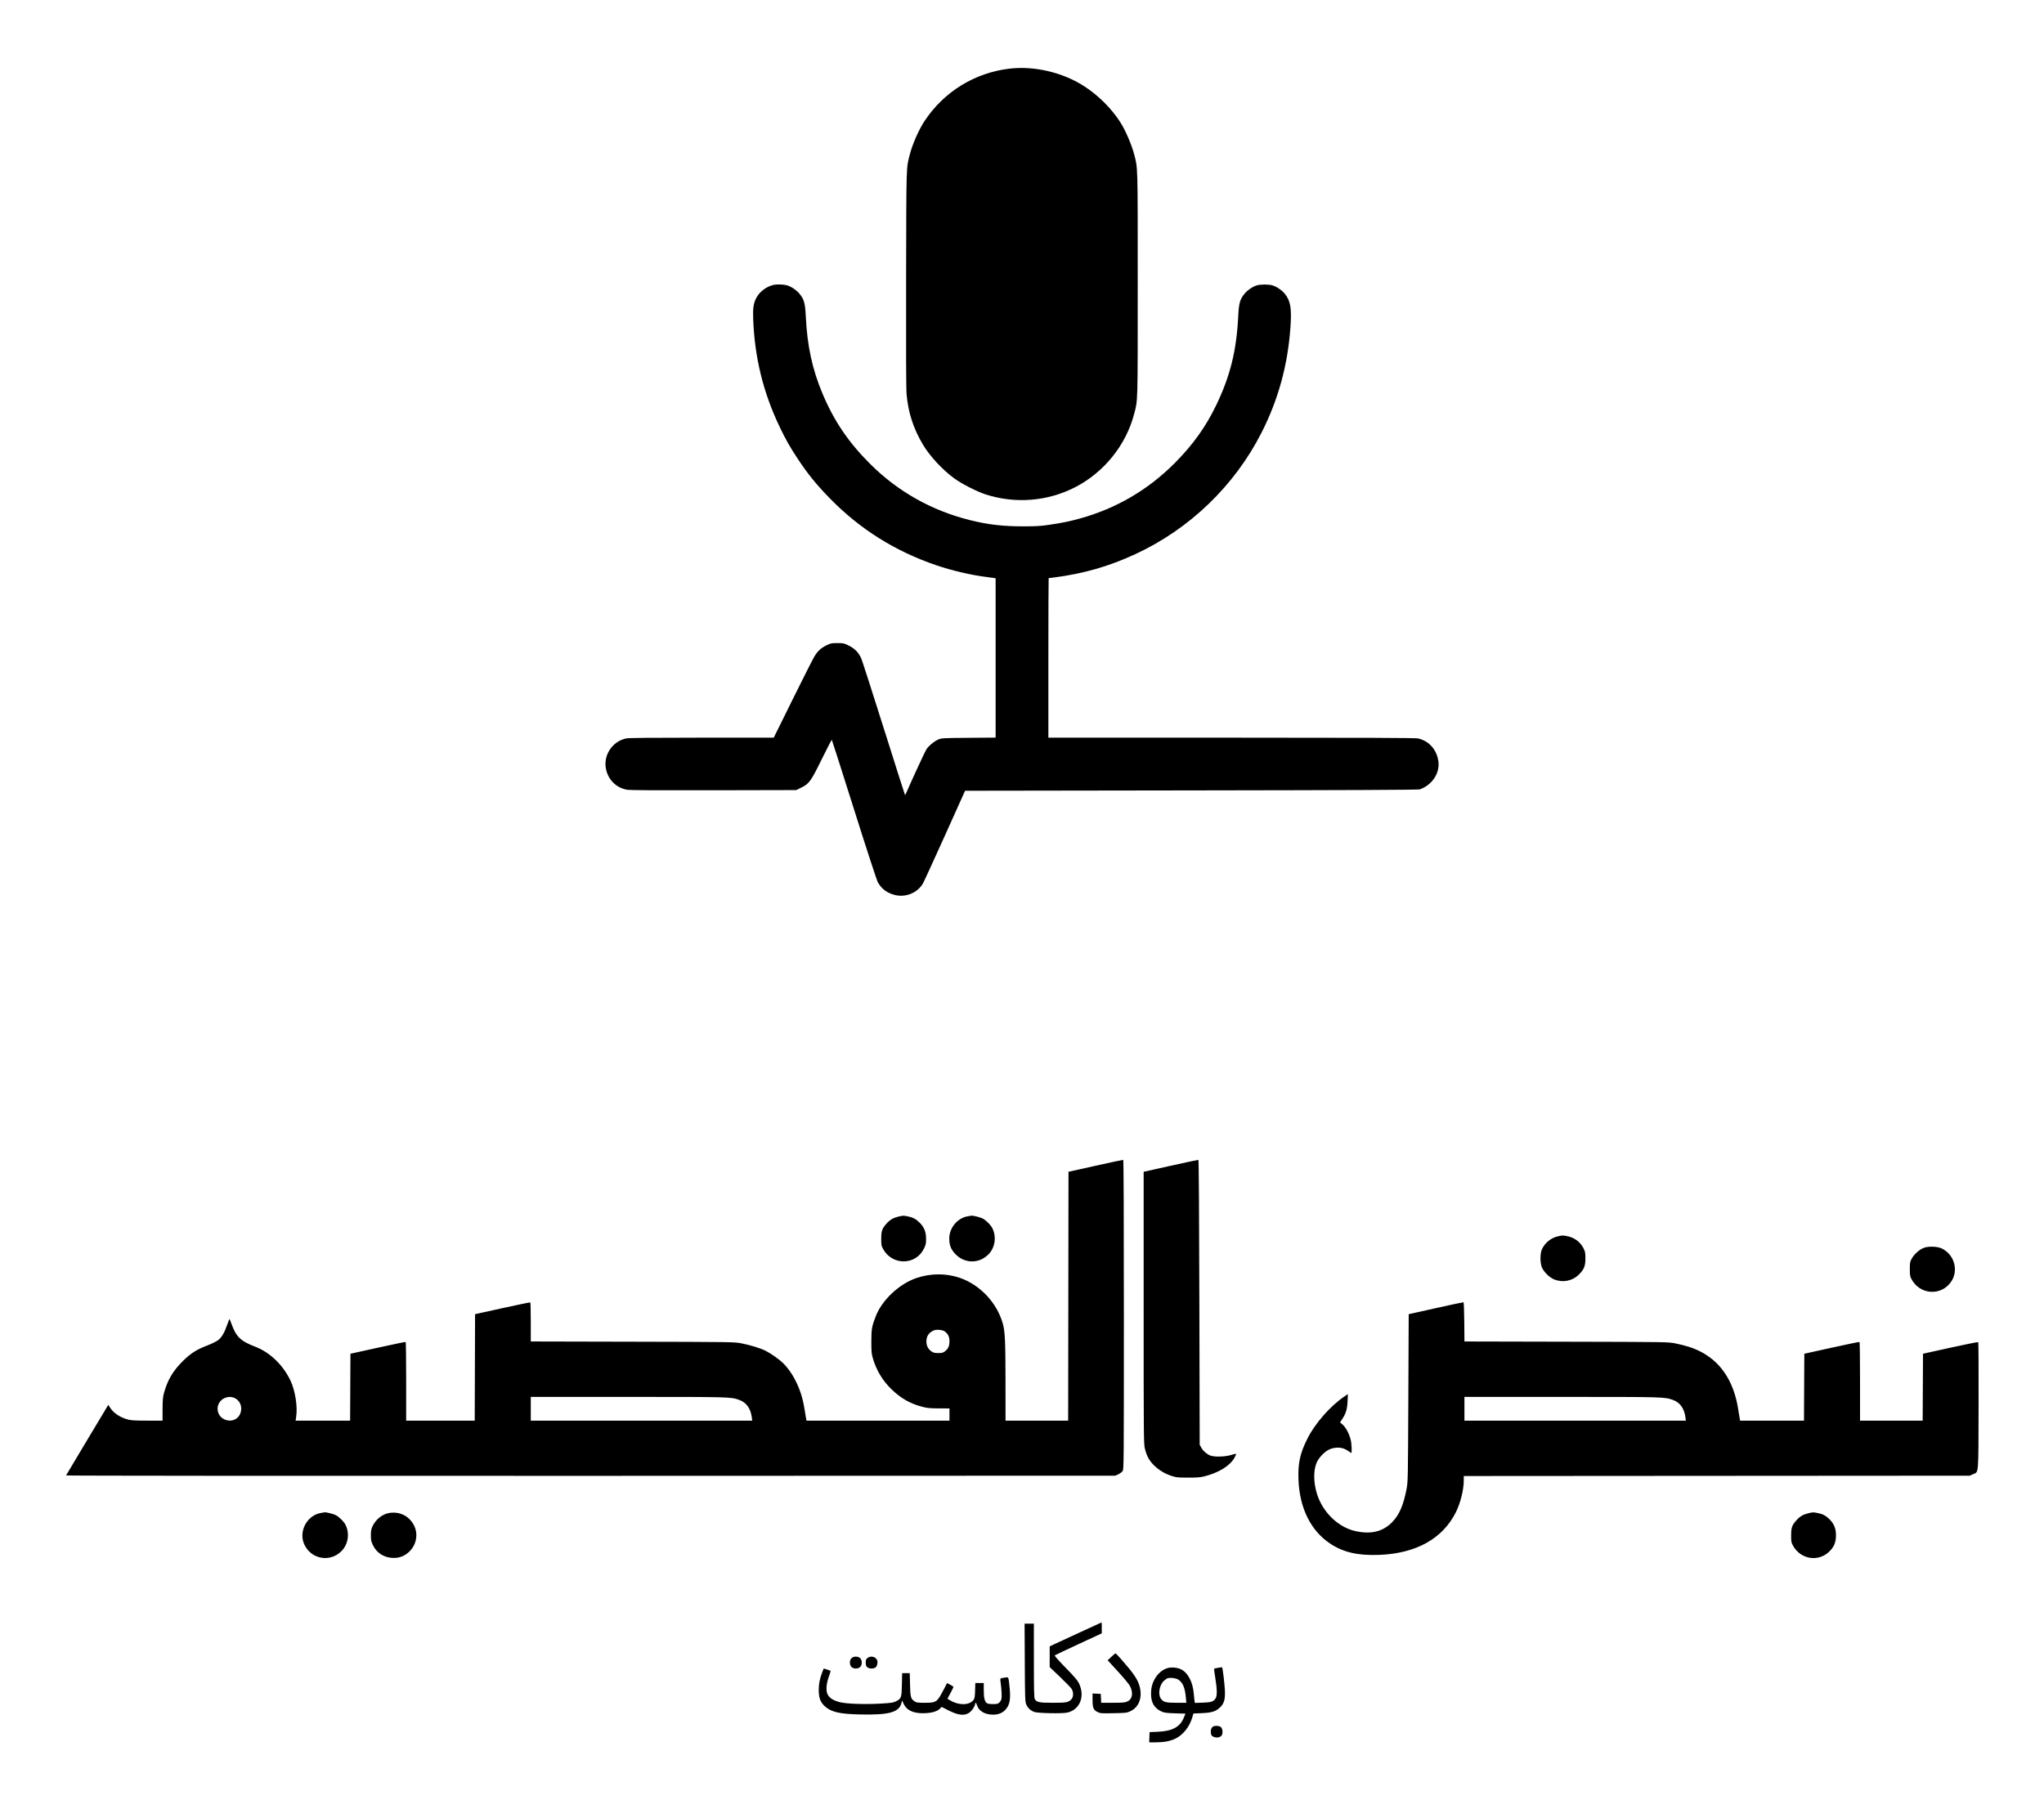
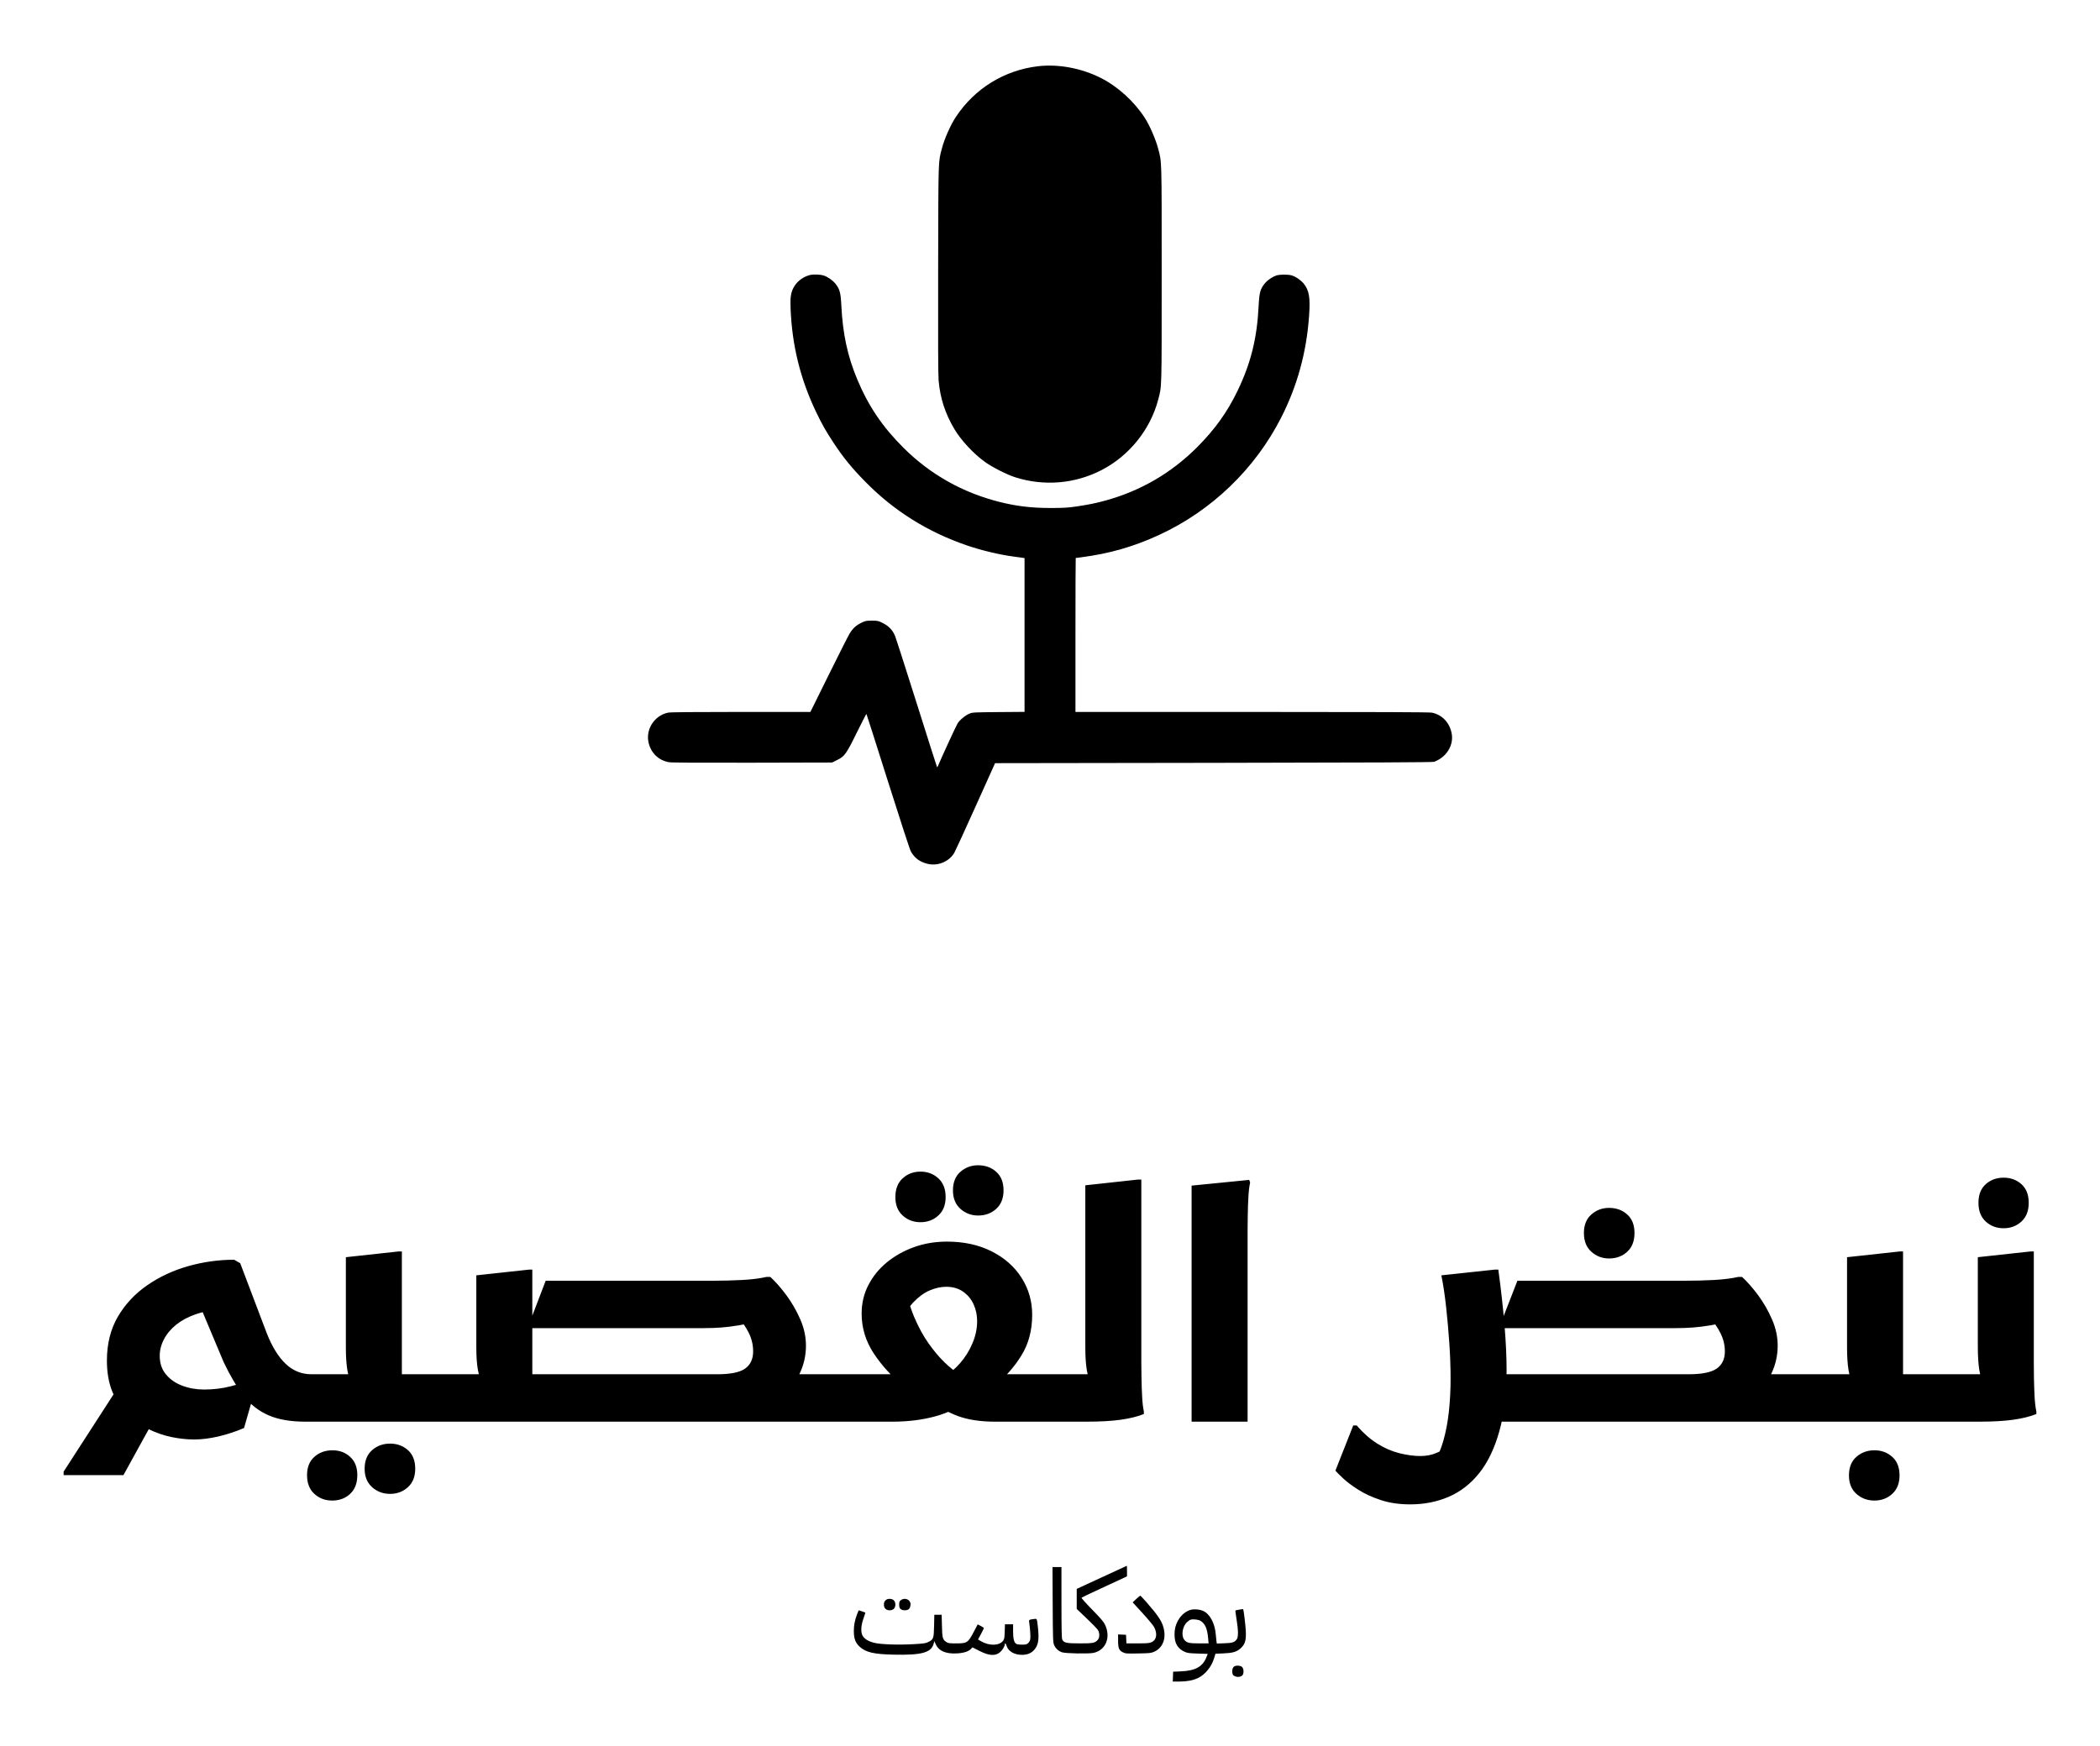
- <svg xmlns="http://www.w3.org/2000/svg" viewBox="450 641 3100 2743" width="3100" height="2743">
+ <svg xmlns="http://www.w3.org/2000/svg" viewBox="350 641 3300 2743" width="3300" height="2743">
  <path fill="#000" fill-rule="evenodd" d="M 1622.500 1073.323 C 1611.654 1076.097, 1601.683 1083.852, 1596.876 1093.251 C 1592.671 1101.474, 1591.690 1108.440, 1592.335 1125.500 C 1594.528 1183.526, 1607.666 1236.856, 1632.564 1288.788 C 1641.771 1307.992, 1647.866 1318.754, 1659.697 1336.690 C 1675.260 1360.286, 1688.099 1376.073, 1709.428 1397.842 C 1754.437 1443.781, 1807.502 1477.067, 1869.649 1498.345 C 1892.629 1506.212, 1921.794 1513.119, 1944 1515.952 C 1948.675 1516.549, 1954.188 1517.293, 1956.250 1517.606 L 1960 1518.176 1960 1639.036 L 1960 1759.896 1919.250 1760.219 C 1881.373 1760.519, 1878.158 1760.681, 1873.644 1762.521 C 1867.111 1765.184, 1858.188 1772.525, 1854.774 1778.047 C 1852.529 1781.679, 1830.249 1829.991, 1824.404 1843.904 C 1823.617 1845.775, 1822.773 1847.106, 1822.527 1846.860 C 1822.281 1846.615, 1807.892 1801.433, 1790.550 1746.457 C 1773.209 1691.481, 1757.834 1643.673, 1756.384 1640.218 C 1752.622 1631.253, 1746.449 1624.825, 1737.223 1620.266 C 1730.021 1616.706, 1729.081 1616.500, 1720.052 1616.500 C 1711.406 1616.500, 1709.883 1616.797, 1704 1619.626 C 1695.151 1623.881, 1689.994 1628.642, 1684.846 1637.307 C 1682.456 1641.330, 1667.675 1670.576, 1652 1702.299 L 1623.500 1759.976 1514.299 1759.988 C 1438.258 1759.996, 1403.489 1760.337, 1399.799 1761.109 C 1379.044 1765.451, 1365.076 1786.007, 1368.874 1806.619 C 1372.009 1823.632, 1384.462 1836.136, 1401.111 1838.987 C 1405.568 1839.750, 1445.320 1839.993, 1532.552 1839.791 L 1657.605 1839.500 1665.224 1835.734 C 1677.295 1829.768, 1679.713 1826.408, 1696.508 1792.262 C 1704.503 1776.009, 1711.277 1762.944, 1711.563 1763.229 C 1711.848 1763.515, 1727.084 1811.261, 1745.421 1869.332 C 1765.025 1931.418, 1779.866 1976.802, 1781.445 1979.497 C 1787.466 1989.770, 1795.242 1995.566, 1807.068 1998.596 C 1823.439 2002.790, 1841.354 1995.490, 1849.719 1981.216 C 1851.187 1978.712, 1866.179 1946.027, 1883.035 1908.582 L 1913.683 1840.500 2257.092 1840 C 2506.351 1839.637, 2601.330 1839.194, 2603.528 1838.383 C 2622.981 1831.211, 2634.670 1812.461, 2631.229 1793.954 C 2628.047 1776.848, 2616.376 1764.493, 2600.201 1761.109 C 2596.395 1760.312, 2516.700 1760, 2317.451 1760 L 2040 1760 2040 1639 C 2040 1572.450, 2040.192 1518, 2040.428 1518 C 2040.663 1518, 2044.375 1517.541, 2048.678 1516.980 C 2093.743 1511.100, 2131.447 1500.275, 2171.769 1481.637 C 2254.200 1443.536, 2322.418 1377.818, 2363.431 1297 C 2388.639 1247.327, 2402.971 1195.175, 2407.083 1138.154 C 2409.204 1108.757, 2407.333 1097.408, 2398.596 1086.656 C 2394.119 1081.146, 2386.024 1075.685, 2379.500 1073.771 C 2377.300 1073.126, 2372.125 1072.598, 2368 1072.598 C 2363.875 1072.598, 2358.700 1073.126, 2356.500 1073.771 C 2349.976 1075.685, 2341.881 1081.146, 2337.404 1086.656 C 2330.410 1095.263, 2328.904 1100.771, 2327.878 1121.500 C 2325.348 1172.633, 2315.807 1211.252, 2294.955 1254.762 C 2278.823 1288.422, 2259.067 1316.024, 2231.046 1344.047 C 2190.801 1384.297, 2142.865 1412.264, 2088 1427.504 C 2072.458 1431.821, 2060.874 1434.192, 2041 1437.124 C 2028.357 1438.988, 2021.168 1439.416, 2002 1439.443 C 1971.397 1439.486, 1947.684 1436.707, 1920.683 1429.911 C 1862.630 1415.300, 1811.854 1386.696, 1769.951 1345 C 1736.763 1311.975, 1714.693 1279.351, 1697.158 1237.396 C 1681.828 1200.717, 1674.286 1165.698, 1672.091 1121 C 1671.099 1100.817, 1669.550 1095.214, 1662.596 1086.656 C 1658.235 1081.289, 1650.056 1075.695, 1644.014 1073.946 C 1638.197 1072.263, 1627.820 1071.962, 1622.500 1073.323" />
  <path fill="#000" fill-rule="evenodd" d="M 1981.325 745.095 C 1928.480 751.253, 1881.795 779.973, 1852.251 824.500 C 1843.715 837.364, 1834.030 859.221, 1830.033 874.640 C 1824.301 896.754, 1824.619 886.419, 1824.235 1063.500 C 1823.993 1174.979, 1824.223 1230.451, 1824.964 1239 C 1827.372 1266.795, 1835.261 1291.103, 1849.791 1315.500 C 1860.370 1333.262, 1879.961 1354.260, 1898.080 1367.257 C 1909.422 1375.392, 1932.011 1386.858, 1944.836 1390.990 C 1990.086 1405.567, 2038.985 1401.574, 2081 1379.871 C 2124.499 1357.402, 2157.731 1316.071, 2170.032 1269.143 C 2175.755 1247.310, 2175.500 1256.490, 2175.500 1072 C 2175.500 887.196, 2175.769 896.744, 2169.944 874.522 C 2166.204 860.252, 2156.668 838.228, 2149.194 826.598 C 2132.524 800.659, 2106.802 777.199, 2080.234 763.701 C 2049.706 748.192, 2013.387 741.360, 1981.325 745.095" />
-   <path fill="#000" fill-rule="evenodd" d="M 2111.500 2409.373 L 2070.500 2418.514 2070.247 2607.257 L 2069.995 2796 2022.497 2796 L 1975 2796 1974.977 2738.250 C 1974.953 2676.373, 1974.251 2660.794, 1970.954 2649 C 1962.064 2617.191, 1936.400 2589.873, 1905.500 2579.325 C 1884.877 2572.285, 1861.417 2572.398, 1840.054 2579.639 C 1813.647 2588.591, 1787.697 2612.986, 1778.115 2637.868 C 1772.196 2653.239, 1771.528 2657.098, 1771.513 2676 C 1771.502 2691.339, 1771.785 2694.485, 1773.811 2701.482 C 1779.039 2719.545, 1788.893 2735.848, 1802.347 2748.697 C 1816.541 2762.252, 1830.044 2769.971, 1847.989 2774.791 C 1856.255 2777.011, 1859.628 2777.355, 1873.750 2777.423 L 1890 2777.500 1890 2786.750 L 1890 2796 1781.545 2796 L 1673.091 2796 1672.562 2792.750 C 1669.575 2774.404, 1668.652 2769.473, 1666.986 2762.944 C 1661.645 2742.024, 1650.577 2721.463, 1637.981 2709.060 C 1631.642 2702.819, 1619.196 2694.065, 1610.500 2689.730 C 1603.143 2686.063, 1587.249 2681.211, 1574.603 2678.771 C 1563.604 2676.649, 1562.054 2676.626, 1409.250 2676.279 L 1255 2675.928 1255 2646.523 C 1255 2630.350, 1254.662 2616.913, 1254.250 2616.662 C 1253.838 2616.411, 1234.825 2620.326, 1212 2625.363 L 1170.500 2634.520 1170.244 2715.260 L 1169.988 2796 1117.994 2796 L 1066 2796 1066 2736.559 C 1066 2703.866, 1065.662 2676.917, 1065.250 2676.671 C 1064.838 2676.424, 1045.825 2680.344, 1023 2685.380 L 981.500 2694.537 981.241 2745.269 L 980.982 2796 939.656 2796 L 898.331 2796 899.245 2789.750 C 901.486 2774.430, 897.626 2750.168, 890.590 2735.353 C 879.328 2711.637, 859.602 2692.570, 837.500 2684.034 C 814.202 2675.037, 807.983 2668.874, 800.377 2647.250 C 799.361 2644.363, 798.293 2642, 798.002 2642 C 797.711 2642, 796.187 2645.790, 794.614 2650.422 C 790.530 2662.450, 786.146 2669.881, 780.705 2674 C 778.162 2675.925, 771.080 2679.401, 764.968 2681.725 C 748.404 2688.023, 739.232 2693.837, 727.458 2705.500 C 712.362 2720.455, 704.161 2734.265, 698.761 2753.825 C 697 2760.205, 696.630 2764.411, 696.571 2778.750 L 696.500 2796 673.460 2796 C 656.155 2796, 648.980 2795.625, 644.632 2794.492 C 632.314 2791.284, 622.301 2784.698, 616.977 2776.302 L 614.266 2772.027 582.383 2825.146 C 564.847 2854.360, 550.350 2878.656, 550.166 2879.135 C 549.976 2879.630, 893.778 2879.897, 1345.666 2879.753 L 2141.500 2879.500 2146.166 2877.344 C 2148.732 2876.157, 2151.657 2873.927, 2152.666 2872.388 C 2154.432 2869.693, 2154.500 2860.846, 2154.500 2635.127 C 2154.500 2479.632, 2154.163 2400.593, 2153.500 2400.449 C 2152.950 2400.329, 2134.050 2404.345, 2111.500 2409.373 M 2225.500 2409.373 L 2184.500 2418.514 2184.500 2624.507 C 2184.500 2819.738, 2184.595 2830.903, 2186.309 2838.208 C 2188.847 2849.024, 2192.990 2856.704, 2200.008 2863.603 C 2207.577 2871.044, 2216.226 2876.314, 2226.479 2879.731 C 2233.882 2882.199, 2235.810 2882.408, 2251.500 2882.452 C 2264.473 2882.489, 2270.223 2882.081, 2275.773 2880.733 C 2297.995 2875.333, 2315.608 2864.486, 2322.392 2852.022 C 2323.935 2849.186, 2324.976 2846.643, 2324.705 2846.372 C 2324.434 2846.100, 2320.901 2846.906, 2316.856 2848.162 C 2308.455 2850.771, 2293.351 2851.307, 2286.447 2849.241 C 2281.265 2847.691, 2274.556 2841.953, 2271.716 2836.643 L 2269.500 2832.500 2269 2616.583 C 2268.669 2473.857, 2268.161 2400.593, 2267.500 2400.449 C 2266.950 2400.329, 2248.050 2404.345, 2225.500 2409.373 M 1813 2486.390 C 1805.428 2488.074, 1800.148 2491.031, 1795.276 2496.316 C 1787.855 2504.367, 1786.500 2508.024, 1786.500 2520 C 1786.500 2529.741, 1786.712 2530.882, 1789.430 2535.788 C 1803.351 2560.917, 1838.727 2560.581, 1851.221 2535.202 C 1854.149 2529.256, 1854.500 2527.629, 1854.500 2520.021 C 1854.500 2509.671, 1851.652 2502.600, 1844.675 2495.622 C 1839.158 2490.106, 1834.222 2487.512, 1826.535 2486.091 C 1819.660 2484.820, 1820.107 2484.810, 1813 2486.390 M 1917.702 2486.042 C 1902.176 2488.651, 1889.882 2503.282, 1889.697 2519.371 C 1889.583 2529.237, 1891.966 2535.707, 1898.242 2542.575 C 1912.146 2557.788, 1934.009 2558.508, 1948.712 2544.237 C 1959.071 2534.182, 1961.706 2517.224, 1954.971 2503.960 C 1952.575 2499.241, 1946.202 2492.788, 1940.847 2489.657 C 1937.393 2487.637, 1925.410 2484.595, 1923 2485.125 C 1922.725 2485.186, 1920.341 2485.598, 1917.702 2486.042 M 2812.972 2516.359 C 2802.561 2518.602, 2793.106 2526.189, 2788.648 2535.878 C 2785.425 2542.881, 2785.578 2557.614, 2788.944 2564.500 C 2792.453 2571.678, 2800.651 2579.341, 2807.703 2582.037 C 2820.529 2586.938, 2834.760 2584.074, 2844.353 2574.661 C 2852.345 2566.818, 2854.500 2561.581, 2854.500 2550 C 2854.500 2541.644, 2854.167 2539.821, 2851.730 2534.858 C 2846.885 2524.994, 2837.705 2518.156, 2826.535 2516.091 C 2819.678 2514.824, 2820.139 2514.815, 2812.972 2516.359 M 3367.500 2533.974 C 3360.842 2536.618, 3353.129 2543.532, 3349.473 2550.133 C 3346.705 2555.129, 3346.500 2556.225, 3346.500 2566 C 3346.500 2575.051, 3346.822 2577.121, 3348.835 2581 C 3361.361 2605.135, 3393.868 2607.493, 3409.090 2585.370 C 3420.734 2568.445, 3414.211 2544.449, 3395.410 2535.044 C 3388.559 2531.617, 3374.768 2531.089, 3367.500 2533.974 M 2627.500 2625.372 L 2586.500 2634.514 2585.933 2761.507 C 2585.375 2886.636, 2585.335 2888.666, 2583.188 2899.829 C 2578.481 2924.308, 2572.433 2938.380, 2561.816 2949.557 C 2547.696 2964.421, 2529.346 2968.931, 2505.270 2963.455 C 2483.282 2958.454, 2462.713 2941.143, 2451.856 2918.500 C 2442.282 2898.533, 2440.438 2872.845, 2447.536 2858.337 C 2451.350 2850.540, 2460.483 2841.711, 2467.415 2839.118 C 2475.565 2836.068, 2484.277 2836.246, 2490.601 2839.591 C 2493.295 2841.016, 2496.210 2842.816, 2497.079 2843.591 C 2497.947 2844.366, 2498.960 2845, 2499.329 2845 C 2500.619 2845, 2499.987 2830.737, 2498.430 2824.730 C 2496.053 2815.555, 2491.099 2806.225, 2486.464 2802.194 L 2482.362 2798.625 2485.700 2793.563 C 2491.329 2785.025, 2493.216 2778.725, 2493.770 2766.622 L 2494.267 2755.744 2488.384 2759.747 C 2467.349 2774.058, 2444.423 2800.281, 2432.885 2823.228 C 2421.701 2845.473, 2418.386 2860.592, 2419.293 2885.233 C 2420.896 2928.818, 2438.055 2963.284, 2467.913 2982.889 C 2487.664 2995.858, 2509.681 3000.855, 2541.701 2999.634 C 2597.580 2997.504, 2637.678 2975.275, 2657.889 2935.223 C 2664.859 2921.410, 2670 2900.887, 2670 2886.875 L 2670 2880.013 3053.750 2879.756 L 3437.500 2879.500 3442.166 2877.344 C 3451.221 2873.158, 3450.464 2882.278, 3450.774 2773.619 C 3450.925 2720.835, 3450.700 2677.317, 3450.274 2676.913 C 3449.848 2676.508, 3430.825 2680.304, 3408 2685.348 L 3366.500 2694.520 3366.241 2745.260 L 3365.982 2796 3318.491 2796 L 3271 2796 3271 2736.559 C 3271 2703.866, 3270.662 2676.913, 3270.250 2676.662 C 3269.838 2676.411, 3250.825 2680.326, 3228 2685.363 L 3186.500 2694.520 3186.241 2745.260 L 3185.982 2796 3137.536 2796 L 3089.091 2796 3088.562 2792.750 C 3085.575 2774.404, 3084.652 2769.473, 3082.986 2762.944 C 3072.690 2722.615, 3048.471 2695.856, 3011.603 2684.076 C 3006.159 2682.336, 2996.709 2679.949, 2990.603 2678.771 C 2979.604 2676.649, 2978.054 2676.626, 2825.265 2676.279 L 2671.030 2675.928 2670.765 2646.297 C 2670.597 2627.571, 2670.132 2616.586, 2669.500 2616.449 C 2668.950 2616.329, 2650.050 2620.345, 2627.500 2625.372 M 1865.500 2659.432 C 1858.405 2662.894, 1855.009 2668.211, 1855.004 2675.864 C 1854.999 2682.391, 1857.606 2687.506, 1862.726 2691.015 C 1865.686 2693.042, 1867.559 2693.495, 1872.997 2693.497 C 1878.788 2693.500, 1880.138 2693.127, 1883.431 2690.618 C 1888.168 2687.008, 1890 2682.704, 1890 2675.180 C 1890 2668.733, 1887.855 2664.428, 1882.763 2660.657 C 1879.234 2658.042, 1869.730 2657.368, 1865.500 2659.432 M 790.459 2761.880 C 776.561 2768.193, 776.515 2787.789, 790.384 2794.087 C 800.904 2798.864, 812.057 2794.013, 815.039 2783.362 C 819.390 2767.819, 805.024 2755.264, 790.459 2761.880 M 1255 2778 L 1255 2796 1422.905 2796 L 1590.810 2796 1590.306 2791.750 C 1588.648 2777.754, 1582.052 2768.399, 1571.122 2764.543 C 1558.281 2760.012, 1558.067 2760.007, 1402.250 2760.003 L 1255 2760 1255 2778 M 2671 2778 L 2671 2796 2838.905 2796 L 3006.810 2796 3006.306 2791.750 C 3004.648 2777.754, 2998.052 2768.399, 2987.122 2764.543 C 2974.281 2760.012, 2974.067 2760.007, 2818.250 2760.003 L 2671 2760 2671 2778 M 936.702 2936.042 C 915.575 2939.592, 902.529 2964.144, 911.419 2983.623 C 921.740 3006.236, 950.313 3011.493, 967.833 2994.002 C 978.090 2983.761, 980.644 2967.102, 973.971 2953.960 C 971.575 2949.241, 965.202 2942.788, 959.847 2939.657 C 956.393 2937.637, 944.410 2934.595, 942 2935.125 C 941.725 2935.186, 939.341 2935.598, 936.702 2936.042 M 1040.054 2936.126 C 1029.927 2937.825, 1019.914 2945.799, 1015.097 2956 C 1012.934 2960.582, 1012.500 2962.923, 1012.502 2970.024 C 1012.503 2977.665, 1012.849 2979.251, 1015.842 2985.331 C 1021.820 2997.475, 1033.395 3004.368, 1047.652 3004.276 C 1056.637 3004.219, 1064.458 3000.905, 1071.176 2994.311 C 1081.265 2984.408, 1084.293 2968.890, 1078.579 2956.377 C 1071.606 2941.106, 1056.791 2933.318, 1040.054 2936.126 M 3193 2936.390 C 3185.428 2938.074, 3180.148 2941.031, 3175.276 2946.316 C 3167.855 2954.367, 3166.500 2958.024, 3166.500 2970 C 3166.500 2979.741, 3166.712 2980.882, 3169.430 2985.788 C 3180.901 3006.494, 3207.700 3010.812, 3224.319 2994.632 C 3231.585 2987.559, 3234.501 2980.498, 3234.495 2970 C 3234.488 2959.668, 3231.633 2952.581, 3224.675 2945.622 C 3219.158 2940.106, 3214.222 2937.512, 3206.535 2936.091 C 3199.660 2934.820, 3200.107 2934.810, 3193 2936.390" />
+   <path fill="#000" fill-rule="nonzero" d="M601.0 2856.0 544.0 2959.5H450.0V2954.0L548.5 2801.5ZM829.5 2875.5Q795.0 2875.5 772.0 2865.5Q749.0 2855.5 733.0 2835.0Q717.0 2814.5 701.5 2782.0L663.5 2691.5L696.5 2700.0Q675.0 2700.5 657.2 2706.8Q639.5 2713.0 627.0 2723.0Q614.5 2733.0 607.8 2745.8Q601.0 2758.5 601.0 2772.0Q601.0 2789.5 610.8 2801.2Q620.5 2813.0 636.5 2819.0Q652.5 2825.0 670.5 2825.0Q692.5 2825.0 712.2 2820.0Q732.0 2815.0 744.0 2809.0L754.0 2814.0L733.5 2885.5Q713.5 2894.0 693.0 2898.8Q672.5 2903.5 655.0 2903.5Q638.5 2903.5 620.0 2899.8Q601.5 2896.0 583.2 2887.2Q565.0 2878.5 550.2 2864.2Q535.5 2850.0 526.8 2829.0Q518.0 2808.0 518.0 2779.5Q518.0 2740.0 535.2 2710.5Q552.5 2681.0 581.5 2661.0Q610.5 2641.0 646.0 2631.0Q681.5 2621.0 718.0 2621.0L727.5 2626.5L769.0 2736.0Q781.5 2768.0 798.8 2784.5Q816.0 2801.0 839.5 2801.0V2865.5ZM839.5 2801.0H933.5L904.0 2814.5Q898.0 2808.5 895.8 2794.2Q893.5 2780.0 893.5 2759.0V2617.0L976.0 2608.0H981.5V2837.0L946.0 2801.0H1046.0V2865.5L1036.0 2875.5H829.5V2811.0ZM923.0 2949.5Q923.0 2930.5 934.8 2920.2Q946.5 2910.0 963.0 2910.0Q979.5 2910.0 991.0 2920.2Q1002.5 2930.5 1002.5 2949.5Q1002.5 2968.0 991.0 2978.5Q979.5 2989.0 963.0 2989.0Q946.5 2989.0 934.8 2978.5Q923.0 2968.0 923.0 2949.5ZM832.5 2959.5Q832.5 2941.0 844.0 2930.8Q855.5 2920.5 872.5 2920.5Q889.0 2920.5 900.2 2930.8Q911.5 2941.0 911.5 2959.5Q911.5 2978.5 900.2 2989.0Q889.0 2999.5 872.0 2999.5Q855.5 2999.5 844.0 2989.0Q832.5 2978.5 832.5 2959.5ZM1463.0 2875.5V2801.0H1672.0V2865.5L1662.0 2875.5ZM1174.5 2801.0H1477.0Q1508.5 2801.0 1521.0 2792.0Q1533.5 2783.0 1533.5 2765.0Q1533.5 2750.0 1526.8 2736.2Q1520.0 2722.5 1511.0 2713.5L1547.5 2716.5Q1526.5 2721.5 1511.5 2724.0Q1496.5 2726.5 1483.8 2727.5Q1471.0 2728.5 1455.5 2728.5H1179.0L1207.5 2654.0H1470.5Q1494.0 2654.0 1516.8 2652.8Q1539.5 2651.5 1554.5 2648.0H1560.5Q1573.0 2659.5 1585.8 2676.8Q1598.5 2694.0 1607.5 2714.5Q1616.5 2735.0 1616.5 2756.0Q1616.5 2779.0 1606.8 2799.5Q1597.0 2820.0 1573.0 2836.5L1557.5 2864.0Q1544.0 2869.5 1526.5 2872.5Q1509.0 2875.5 1487.0 2875.5H1174.5ZM1046.0 2801.0H1138.5L1109.0 2814.5Q1103.5 2808.5 1101.0 2794.2Q1098.5 2780.0 1098.5 2759.0V2645.5L1181.5 2636.5H1186.5V2837.5L1151.0 2801.0H1252.5V2865.5L1242.5 2875.5H1036.0V2811.0ZM1838.0 2592.5Q1878.0 2592.5 1908.2 2607.8Q1938.5 2623.0 1955.2 2649.2Q1972.0 2675.5 1972.0 2707.5Q1972.0 2744.0 1955.2 2771.2Q1938.5 2798.5 1912.0 2820.0L1894.0 2801.0H2012.5V2865.5L2002.5 2875.5H1913.5Q1879.0 2875.5 1854.8 2866.5Q1830.5 2857.5 1812.5 2841.0L1877.0 2839.0Q1850.0 2859.0 1819.5 2867.2Q1789.0 2875.5 1752.5 2875.5H1662.0V2811.0L1672.0 2801.0H1790.0L1770.5 2820.0Q1742.5 2797.5 1723.2 2768.5Q1704.0 2739.5 1704.0 2705.5Q1704.0 2681.5 1714.5 2661.0Q1725.0 2640.5 1743.5 2625.2Q1762.0 2610.0 1786.2 2601.2Q1810.5 2592.5 1838.0 2592.5ZM1764.0 2723.5 1772.0 2658.5Q1776.5 2687.0 1786.5 2710.8Q1796.5 2734.5 1809.2 2752.5Q1822.0 2770.5 1834.5 2782.5Q1847.0 2794.5 1856.5 2800.0L1830.0 2807.0Q1846.0 2798.0 1858.5 2783.8Q1871.0 2769.5 1878.2 2752.2Q1885.5 2735.0 1885.5 2717.5Q1885.5 2703.5 1880.0 2691.2Q1874.5 2679.0 1863.5 2671.2Q1852.5 2663.5 1837.0 2663.5Q1824.5 2663.5 1811.0 2669.2Q1797.5 2675.0 1785.2 2688.0Q1773.0 2701.0 1764.0 2723.5ZM1887.0 2551.5Q1871.0 2551.5 1859.2 2541.0Q1847.5 2530.5 1847.5 2512.0Q1847.5 2493.0 1859.2 2482.8Q1871.0 2472.5 1887.0 2472.5Q1904.0 2472.5 1915.5 2482.8Q1927.0 2493.0 1927.0 2512.0Q1927.0 2530.5 1915.5 2541.0Q1904.0 2551.5 1887.0 2551.5ZM1796.5 2562.0Q1780.0 2562.0 1768.5 2551.5Q1757.0 2541.0 1757.0 2522.5Q1757.0 2503.5 1768.5 2493.0Q1780.0 2482.5 1796.5 2482.5Q1813.0 2482.5 1824.5 2493.0Q1836.0 2503.5 1836.0 2522.5Q1836.0 2541.0 1824.5 2551.5Q1813.0 2562.0 1796.5 2562.0ZM1992.5 2875.5V2811.0L2002.5 2801.0H2095.0L2066.0 2814.5Q2060.0 2808.5 2057.8 2794.2Q2055.5 2780.0 2055.5 2759.0V2504.0L2138.0 2495.0H2143.5V2782.5Q2143.5 2792.5 2143.8 2807.2Q2144.0 2822.0 2144.8 2836.2Q2145.5 2850.5 2147.5 2859.5V2863.5Q2132.5 2869.5 2111.0 2872.5Q2089.5 2875.5 2058.0 2875.5ZM2222.5 2504.5 2313.0 2495.5 2314.5 2499.5Q2312.5 2508.5 2311.8 2522.0Q2311.0 2535.5 2310.8 2549.5Q2310.5 2563.5 2310.5 2573.5V2875.5H2222.5ZM2990.0 2875.5V2801.0H3198.5V2865.5L3188.5 2875.5ZM2701.5 2801.0H3003.5Q3035.0 2801.0 3047.8 2792.0Q3060.5 2783.0 3060.5 2765.0Q3060.5 2750.0 3053.5 2736.2Q3046.5 2722.5 3038.0 2713.5L3074.5 2716.5Q3053.5 2721.5 3038.5 2724.0Q3023.5 2726.5 3010.5 2727.5Q2997.5 2728.5 2982.5 2728.5H2705.5L2734.5 2654.0H2997.0Q3021.0 2654.0 3043.8 2652.8Q3066.5 2651.5 3081.5 2648.0H3087.5Q3100.0 2659.5 3112.8 2676.8Q3125.5 2694.0 3134.5 2714.5Q3143.5 2735.0 3143.5 2756.0Q3143.5 2779.0 3133.8 2799.5Q3124.0 2820.0 3100.0 2836.5L3084.5 2864.0Q3071.0 2869.5 3053.2 2872.5Q3035.5 2875.5 3014.0 2875.5H2701.5ZM2878.5 2619.0Q2862.5 2619.0 2850.8 2608.5Q2839.0 2598.0 2839.0 2579.0Q2839.0 2560.0 2850.8 2549.8Q2862.5 2539.5 2878.5 2539.5Q2895.5 2539.5 2907.0 2549.8Q2918.5 2560.0 2918.5 2579.0Q2918.5 2598.0 2907.0 2608.5Q2895.5 2619.0 2878.5 2619.0ZM2482.0 2881.5Q2497.0 2899.0 2514.0 2909.8Q2531.0 2920.5 2548.8 2925.0Q2566.5 2929.5 2582.0 2929.5Q2596.5 2929.5 2607.5 2924.5Q2618.5 2919.5 2625.5 2918.0L2604.0 2938.0Q2612.5 2925.5 2618.2 2905.2Q2624.0 2885.0 2626.8 2859.8Q2629.5 2834.5 2629.5 2808.0Q2629.5 2781.0 2627.5 2752.0Q2625.5 2723.0 2622.5 2695.5Q2619.5 2668.0 2615.0 2645.5L2699.0 2636.5H2704.5Q2711.0 2684.0 2714.2 2723.8Q2717.5 2763.5 2717.5 2794.5Q2717.5 2850.0 2706.2 2890.2Q2695.0 2930.5 2674.8 2956.0Q2654.5 2981.5 2626.8 2993.5Q2599.0 3005.5 2566.0 3005.5Q2540.5 3005.5 2520.0 2998.8Q2499.5 2992.0 2484.5 2982.5Q2469.5 2973.0 2460.5 2964.5Q2451.5 2956.0 2448.5 2952.5L2476.5 2881.5ZM3198.5 2801.0H3292.5L3263.0 2814.5Q3257.0 2808.5 3254.8 2794.2Q3252.5 2780.0 3252.5 2759.0V2617.0L3335.0 2608.0H3340.5V2837.0L3305.0 2801.0H3405.0V2865.5L3395.0 2875.5H3188.5V2811.0ZM3255.5 2960.0Q3255.5 2941.0 3267.2 2930.8Q3279.0 2920.5 3295.5 2920.5Q3312.0 2920.5 3323.5 2930.8Q3335.0 2941.0 3335.0 2960.0Q3335.0 2978.5 3323.5 2989.0Q3312.0 2999.5 3295.5 2999.5Q3279.0 2999.5 3267.2 2989.0Q3255.5 2978.5 3255.5 2960.0ZM3395.0 2875.5V2811.0L3405.0 2801.0H3497.5L3468.5 2814.5Q3462.5 2808.5 3460.2 2793.5Q3458.0 2778.5 3458.0 2757.5V2617.0L3540.5 2608.0H3546.0V2782.5Q3546.0 2792.5 3546.2 2807.2Q3546.5 2822.0 3547.2 2836.2Q3548.0 2850.5 3550.0 2859.5V2863.5Q3535.0 2869.5 3513.5 2872.5Q3492.0 2875.5 3460.5 2875.5ZM3498.5 2571.5Q3482.0 2571.5 3470.5 2561.0Q3459.0 2550.5 3459.0 2531.5Q3459.0 2512.5 3470.5 2502.2Q3482.0 2492.0 3498.5 2492.0Q3515.0 2492.0 3526.5 2502.2Q3538.0 2512.5 3538.0 2531.5Q3538.0 2550.5 3526.5 2561.0Q3515.0 2571.5 3498.5 2571.5Z" />
  <path fill="#000" fill-rule="evenodd" d="M 2081.250 3120.220 L 2042 3138.363 2042 3154.103 L 2042 3169.843 2057.569 3184.671 C 2066.131 3192.827, 2074.093 3201.043, 2075.261 3202.929 C 2078.316 3207.863, 2078.169 3215.111, 2074.942 3218.610 C 2070.470 3223.459, 2067.640 3224, 2046.782 3223.998 C 2025.669 3223.997, 2021.860 3223.166, 2019.279 3218 C 2018.325 3216.092, 2018.026 3202.305, 2018.015 3159.750 L 2018 3104 2010.962 3104 L 2003.924 3104 2004.228 3162.750 C 2004.508 3216.850, 2004.677 3221.877, 2006.362 3226.257 C 2008.403 3231.561, 2013.124 3236.011, 2018.789 3237.974 C 2024.251 3239.865, 2060.574 3240.576, 2068.275 3238.942 C 2087.769 3234.805, 2096.027 3214.397, 2086.324 3194.339 C 2084.161 3189.867, 2079.421 3184.339, 2066.075 3170.725 C 2056.225 3160.677, 2049.052 3152.600, 2049.575 3152.146 C 2050.084 3151.703, 2066.363 3143.988, 2085.750 3135 L 2121 3118.659 2121 3110.330 C 2121 3105.748, 2120.887 3102.017, 2120.750 3102.038 C 2120.613 3102.059, 2102.838 3110.241, 2081.250 3120.220 M 2135.501 3154.250 L 2129.909 3159.500 2145.370 3176.387 C 2153.874 3185.674, 2162.013 3195.446, 2163.458 3198.101 C 2169.120 3208.503, 2167.590 3218.469, 2159.788 3222.010 C 2156.064 3223.700, 2153.171 3223.959, 2137.796 3223.978 L 2120.091 3224 2119.796 3217.250 L 2119.500 3210.500 2113.250 3210.202 L 2107 3209.905 2107 3219.551 C 2107 3231.602, 2108.418 3235.056, 2114.595 3238.046 C 2118.733 3240.049, 2120.221 3240.158, 2138.752 3239.815 C 2156.848 3239.480, 2158.937 3239.254, 2163.727 3237.111 C 2177.206 3231.083, 2182.892 3216.544, 2178.451 3199.460 C 2175.710 3188.916, 2169.610 3179.774, 2151.622 3159.250 C 2146.681 3153.613, 2142.291 3149, 2141.866 3149 C 2141.441 3149, 2138.577 3151.363, 2135.501 3154.250 M 1741.455 3156.455 C 1739.648 3158.261, 1739 3159.990, 1739 3163 C 1739 3168.629, 1742.371 3172, 1748 3172 C 1753.629 3172, 1757 3168.629, 1757 3163 C 1757 3157.371, 1753.629 3154, 1748 3154 C 1744.990 3154, 1743.261 3154.648, 1741.455 3156.455 M 1765.635 3156.073 C 1763.430 3157.807, 1763 3158.944, 1763 3163.034 C 1763 3166.775, 1763.514 3168.401, 1765.189 3169.961 C 1767.847 3172.438, 1774.541 3172.710, 1777.738 3170.471 C 1780.132 3168.794, 1781.575 3163.386, 1780.517 3160.053 C 1778.643 3154.149, 1770.760 3152.041, 1765.635 3156.073 M 2220.995 3171.296 C 2214.052 3173.254, 2207.287 3178.489, 2202.874 3185.317 C 2197.798 3193.169, 2195.705 3200.527, 2195.710 3210.500 C 2195.716 3223.836, 2200.697 3232.252, 2211.500 3237.177 C 2215.806 3239.140, 2218.680 3239.529, 2232.202 3239.978 L 2247.903 3240.500 2245.502 3246.400 C 2239.679 3260.710, 2228.168 3266.992, 2206 3267.956 L 2193.500 3268.500 2193.208 3276.250 L 2192.916 3284 2203.208 3283.983 C 2215.207 3283.962, 2224.584 3282.202, 2232.411 3278.499 C 2243.912 3273.058, 2253.878 3260.755, 2258.030 3246.871 L 2260.013 3240.241 2272.256 3239.741 C 2287.054 3239.137, 2293.142 3237.388, 2299.294 3231.972 C 2306.422 3225.698, 2308.343 3219.539, 2307.705 3205 C 2307.275 3195.191, 2304.360 3171.166, 2303.481 3170.181 C 2303.147 3169.808, 2291.844 3171.823, 2291.317 3172.350 C 2291.120 3172.546, 2291.911 3178.511, 2293.073 3185.604 C 2296.026 3203.621, 2296.134 3213.966, 2293.410 3217.663 C 2289.962 3222.343, 2286.582 3223.406, 2273.815 3223.824 L 2262.129 3224.207 2261.617 3220.853 C 2261.336 3219.009, 2260.861 3214.350, 2260.562 3210.500 C 2259.147 3192.293, 2251.336 3177.690, 2240.432 3172.867 C 2234.909 3170.424, 2226.497 3169.744, 2220.995 3171.296 M 1696.990 3177.750 C 1693.191 3187.889, 1691.740 3195.281, 1691.737 3204.500 C 1691.733 3216.587, 1694.228 3223.222, 1701.104 3229.404 C 1710.774 3238.098, 1723.105 3240.962, 1754 3241.690 C 1797.884 3242.725, 1813.287 3238.601, 1817.076 3224.803 L 1818.258 3220.500 1820.033 3224.621 C 1824.791 3235.665, 1835.799 3240.655, 1853.419 3239.755 C 1864.457 3239.192, 1871.975 3236.785, 1875.967 3232.535 L 1878.131 3230.232 1888.816 3235.687 C 1904.188 3243.535, 1914.302 3244.186, 1921.580 3237.795 C 1925.181 3234.634, 1929 3228.326, 1929 3225.540 C 1929 3222.589, 1930.692 3224.028, 1931.878 3227.987 C 1934.420 3236.473, 1943.936 3242, 1956.003 3242 C 1964.170 3242, 1970.173 3239.621, 1974.874 3234.521 C 1981.656 3227.163, 1983.168 3218.268, 1980.994 3198.500 C 1979.479 3184.720, 1979.623 3185.043, 1975.247 3185.628 C 1966.329 3186.822, 1966.675 3186.524, 1967.479 3192.300 C 1968.983 3203.106, 1969.606 3214.625, 1968.869 3218 C 1968.449 3219.925, 1966.931 3222.512, 1965.497 3223.750 C 1963.304 3225.642, 1961.743 3225.995, 1955.694 3225.968 C 1951.325 3225.949, 1947.817 3225.418, 1946.761 3224.616 C 1943.324 3222.006, 1942 3216.560, 1942 3205.032 L 1942 3194 1935.608 3194 L 1929.216 3194 1928.853 3205.433 C 1928.548 3215.053, 1928.162 3217.314, 1926.424 3219.683 C 1920.414 3227.876, 1904.647 3228.258, 1891.458 3220.528 L 1886.897 3217.855 1891.448 3209.437 C 1893.952 3204.807, 1896 3200.572, 1896 3200.026 C 1896 3199.480, 1893.832 3197.935, 1891.182 3196.592 L 1886.364 3194.151 1881.036 3204.325 C 1871.103 3223.294, 1870.068 3224, 1852.180 3224 C 1841.455 3224, 1839.964 3223.777, 1836.898 3221.713 C 1831.287 3217.936, 1830.627 3215.434, 1830.178 3196.250 L 1829.773 3179 1824 3179 L 1818.227 3179 1817.846 3196.450 C 1817.410 3216.445, 1816.955 3217.714, 1808.755 3221.829 C 1804.744 3223.841, 1801.697 3224.297, 1786.307 3225.188 C 1761.498 3226.625, 1733.817 3225.675, 1723.500 3223.033 C 1714.440 3220.713, 1708.543 3217.084, 1705.548 3211.986 C 1702.357 3206.555, 1702.903 3195.905, 1706.948 3184.648 C 1708.697 3179.779, 1709.987 3175.682, 1709.814 3175.543 C 1709.489 3175.281, 1699.838 3172, 1699.394 3172 C 1699.256 3172, 1698.174 3174.588, 1696.990 3177.750 M 2221.214 3186.659 C 2219.957 3186.928, 2217.189 3188.803, 2215.064 3190.824 C 2208.224 3197.332, 2205.962 3211.382, 2210.711 3217.864 C 2214.529 3223.076, 2218.082 3223.997, 2234.367 3223.998 L 2249.235 3224 2248.537 3216.250 C 2247.181 3201.204, 2244.059 3193.635, 2237.299 3189.003 C 2233.878 3186.658, 2226.344 3185.561, 2221.214 3186.659 M 2289.695 3260.111 C 2287.088 3261.627, 2285.794 3265.822, 2286.551 3270.300 C 2287.101 3273.556, 2287.789 3274.432, 2290.784 3275.683 C 2294.825 3277.372, 2299.429 3276.826, 2302.184 3274.333 C 2304.918 3271.859, 2304.689 3263.720, 2301.811 3261.039 C 2299.400 3258.793, 2292.826 3258.289, 2289.695 3260.111" />
</svg>
